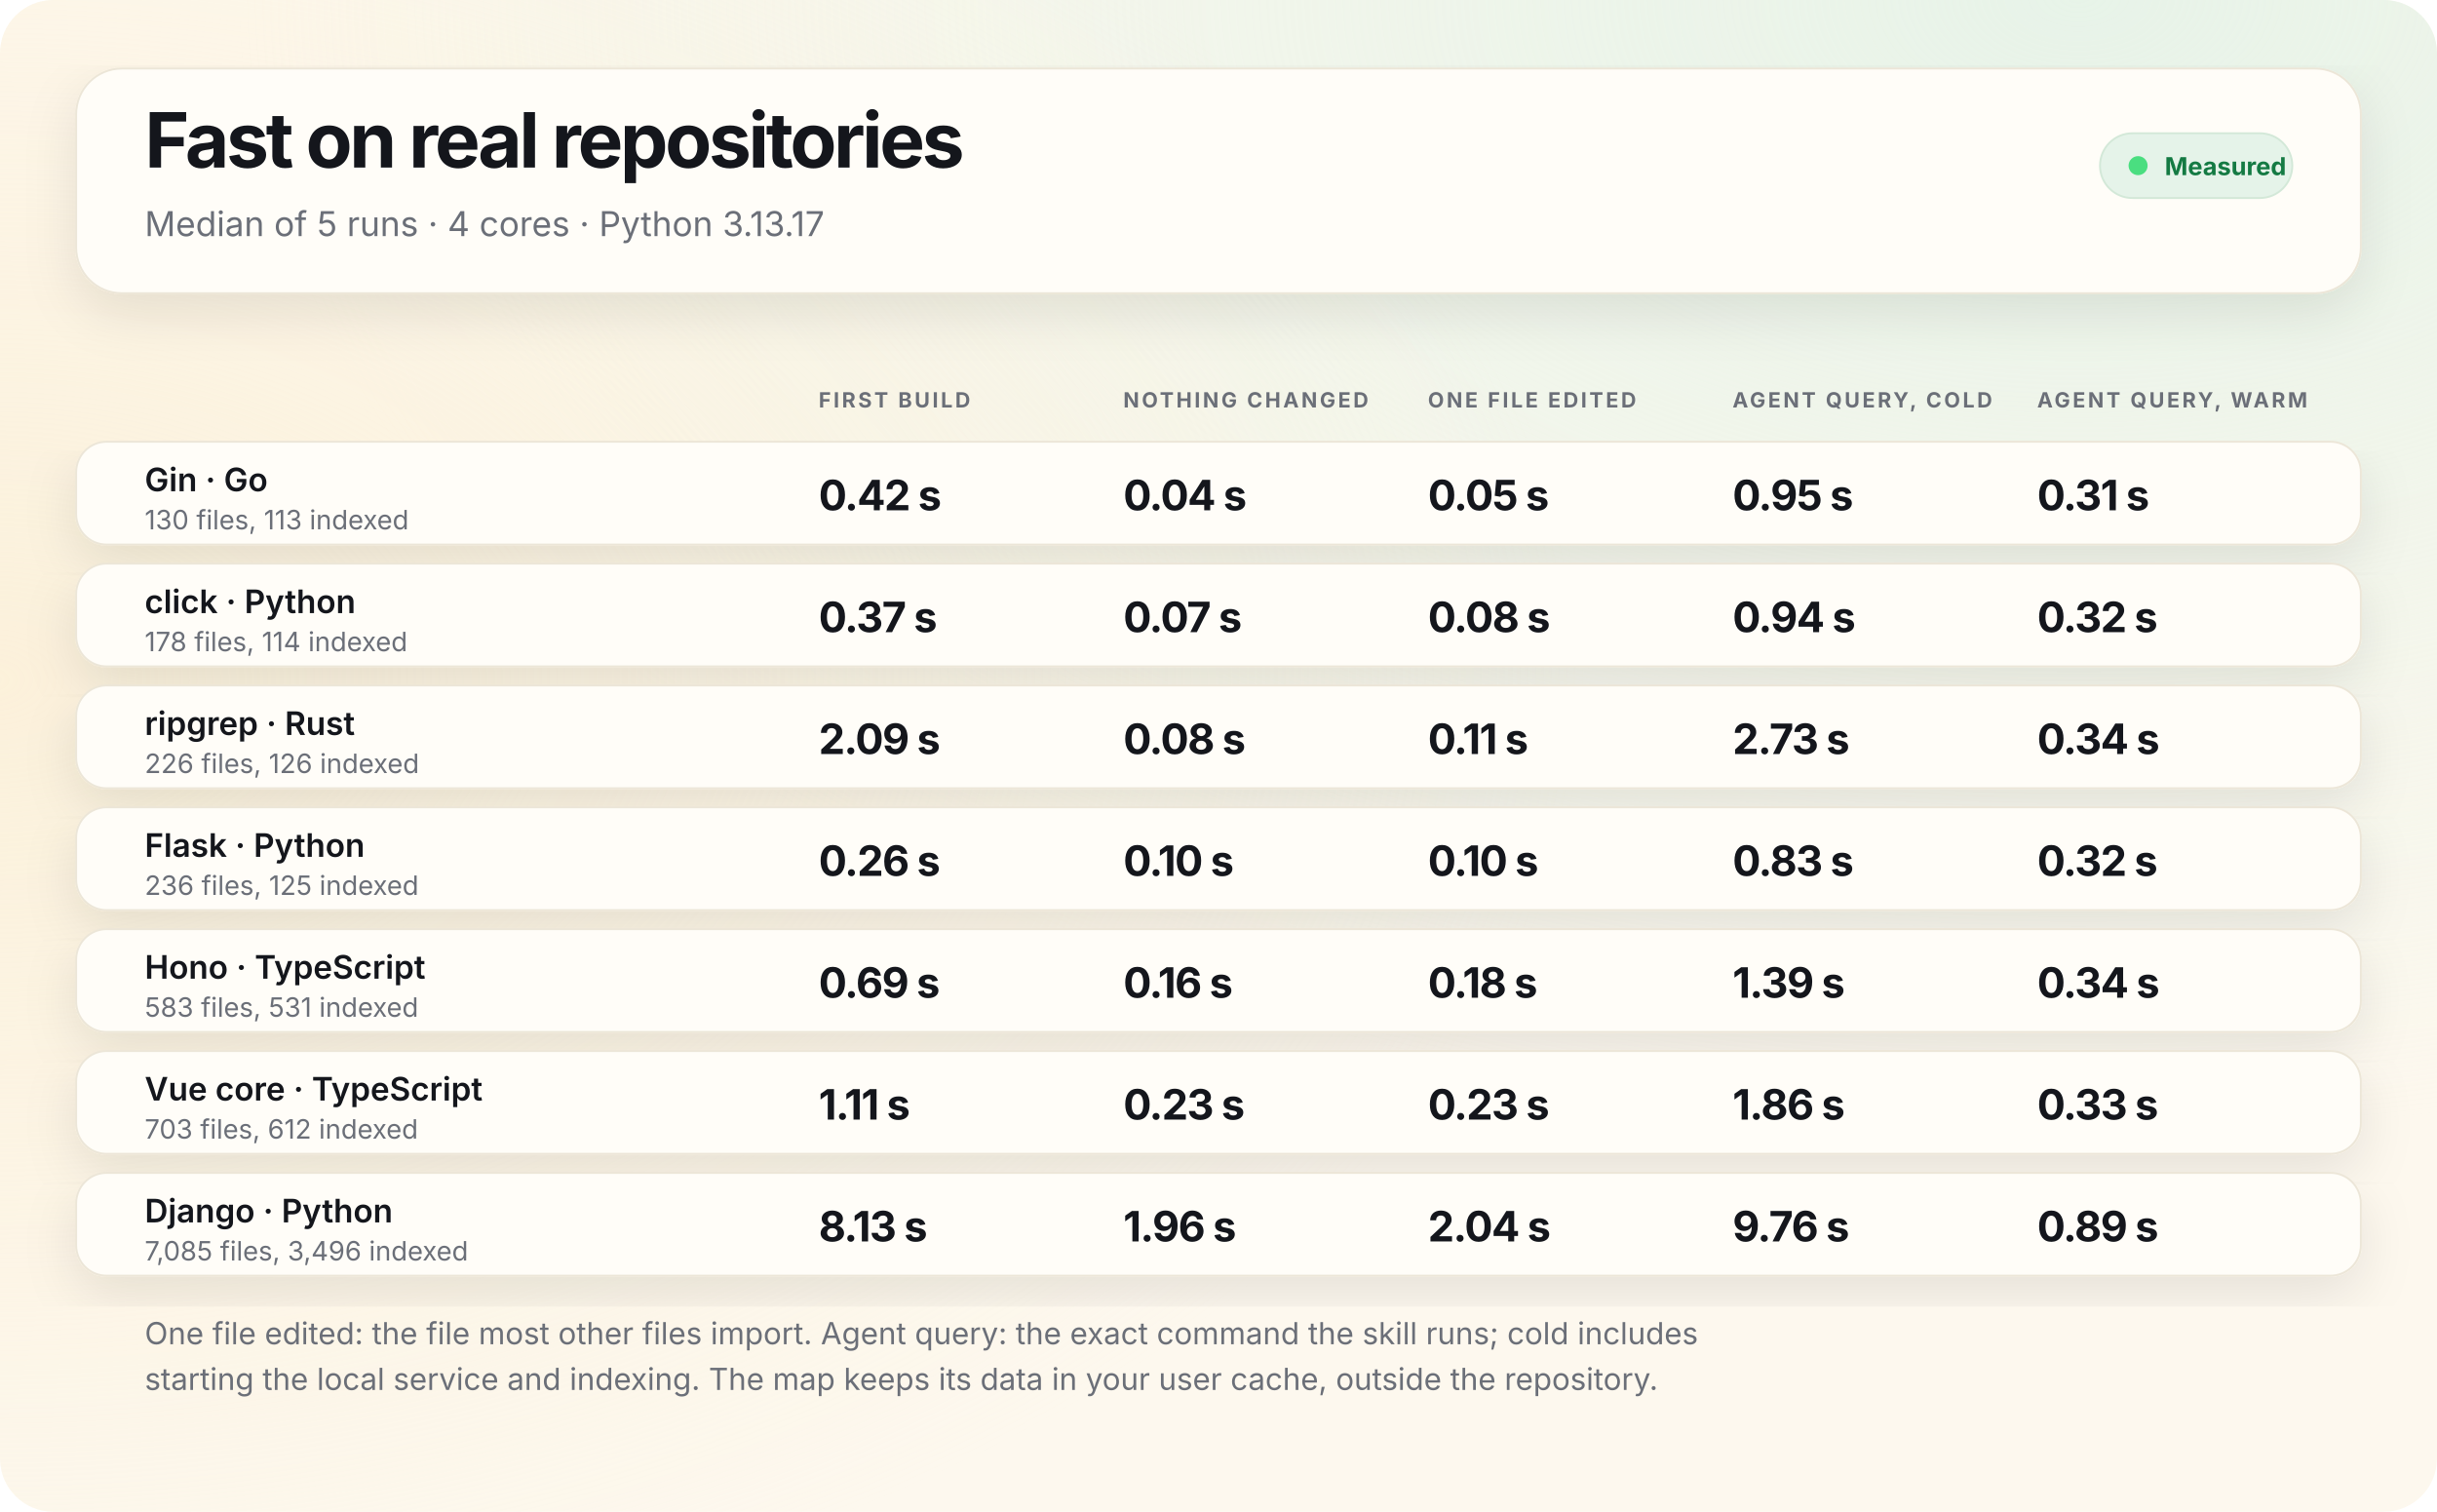
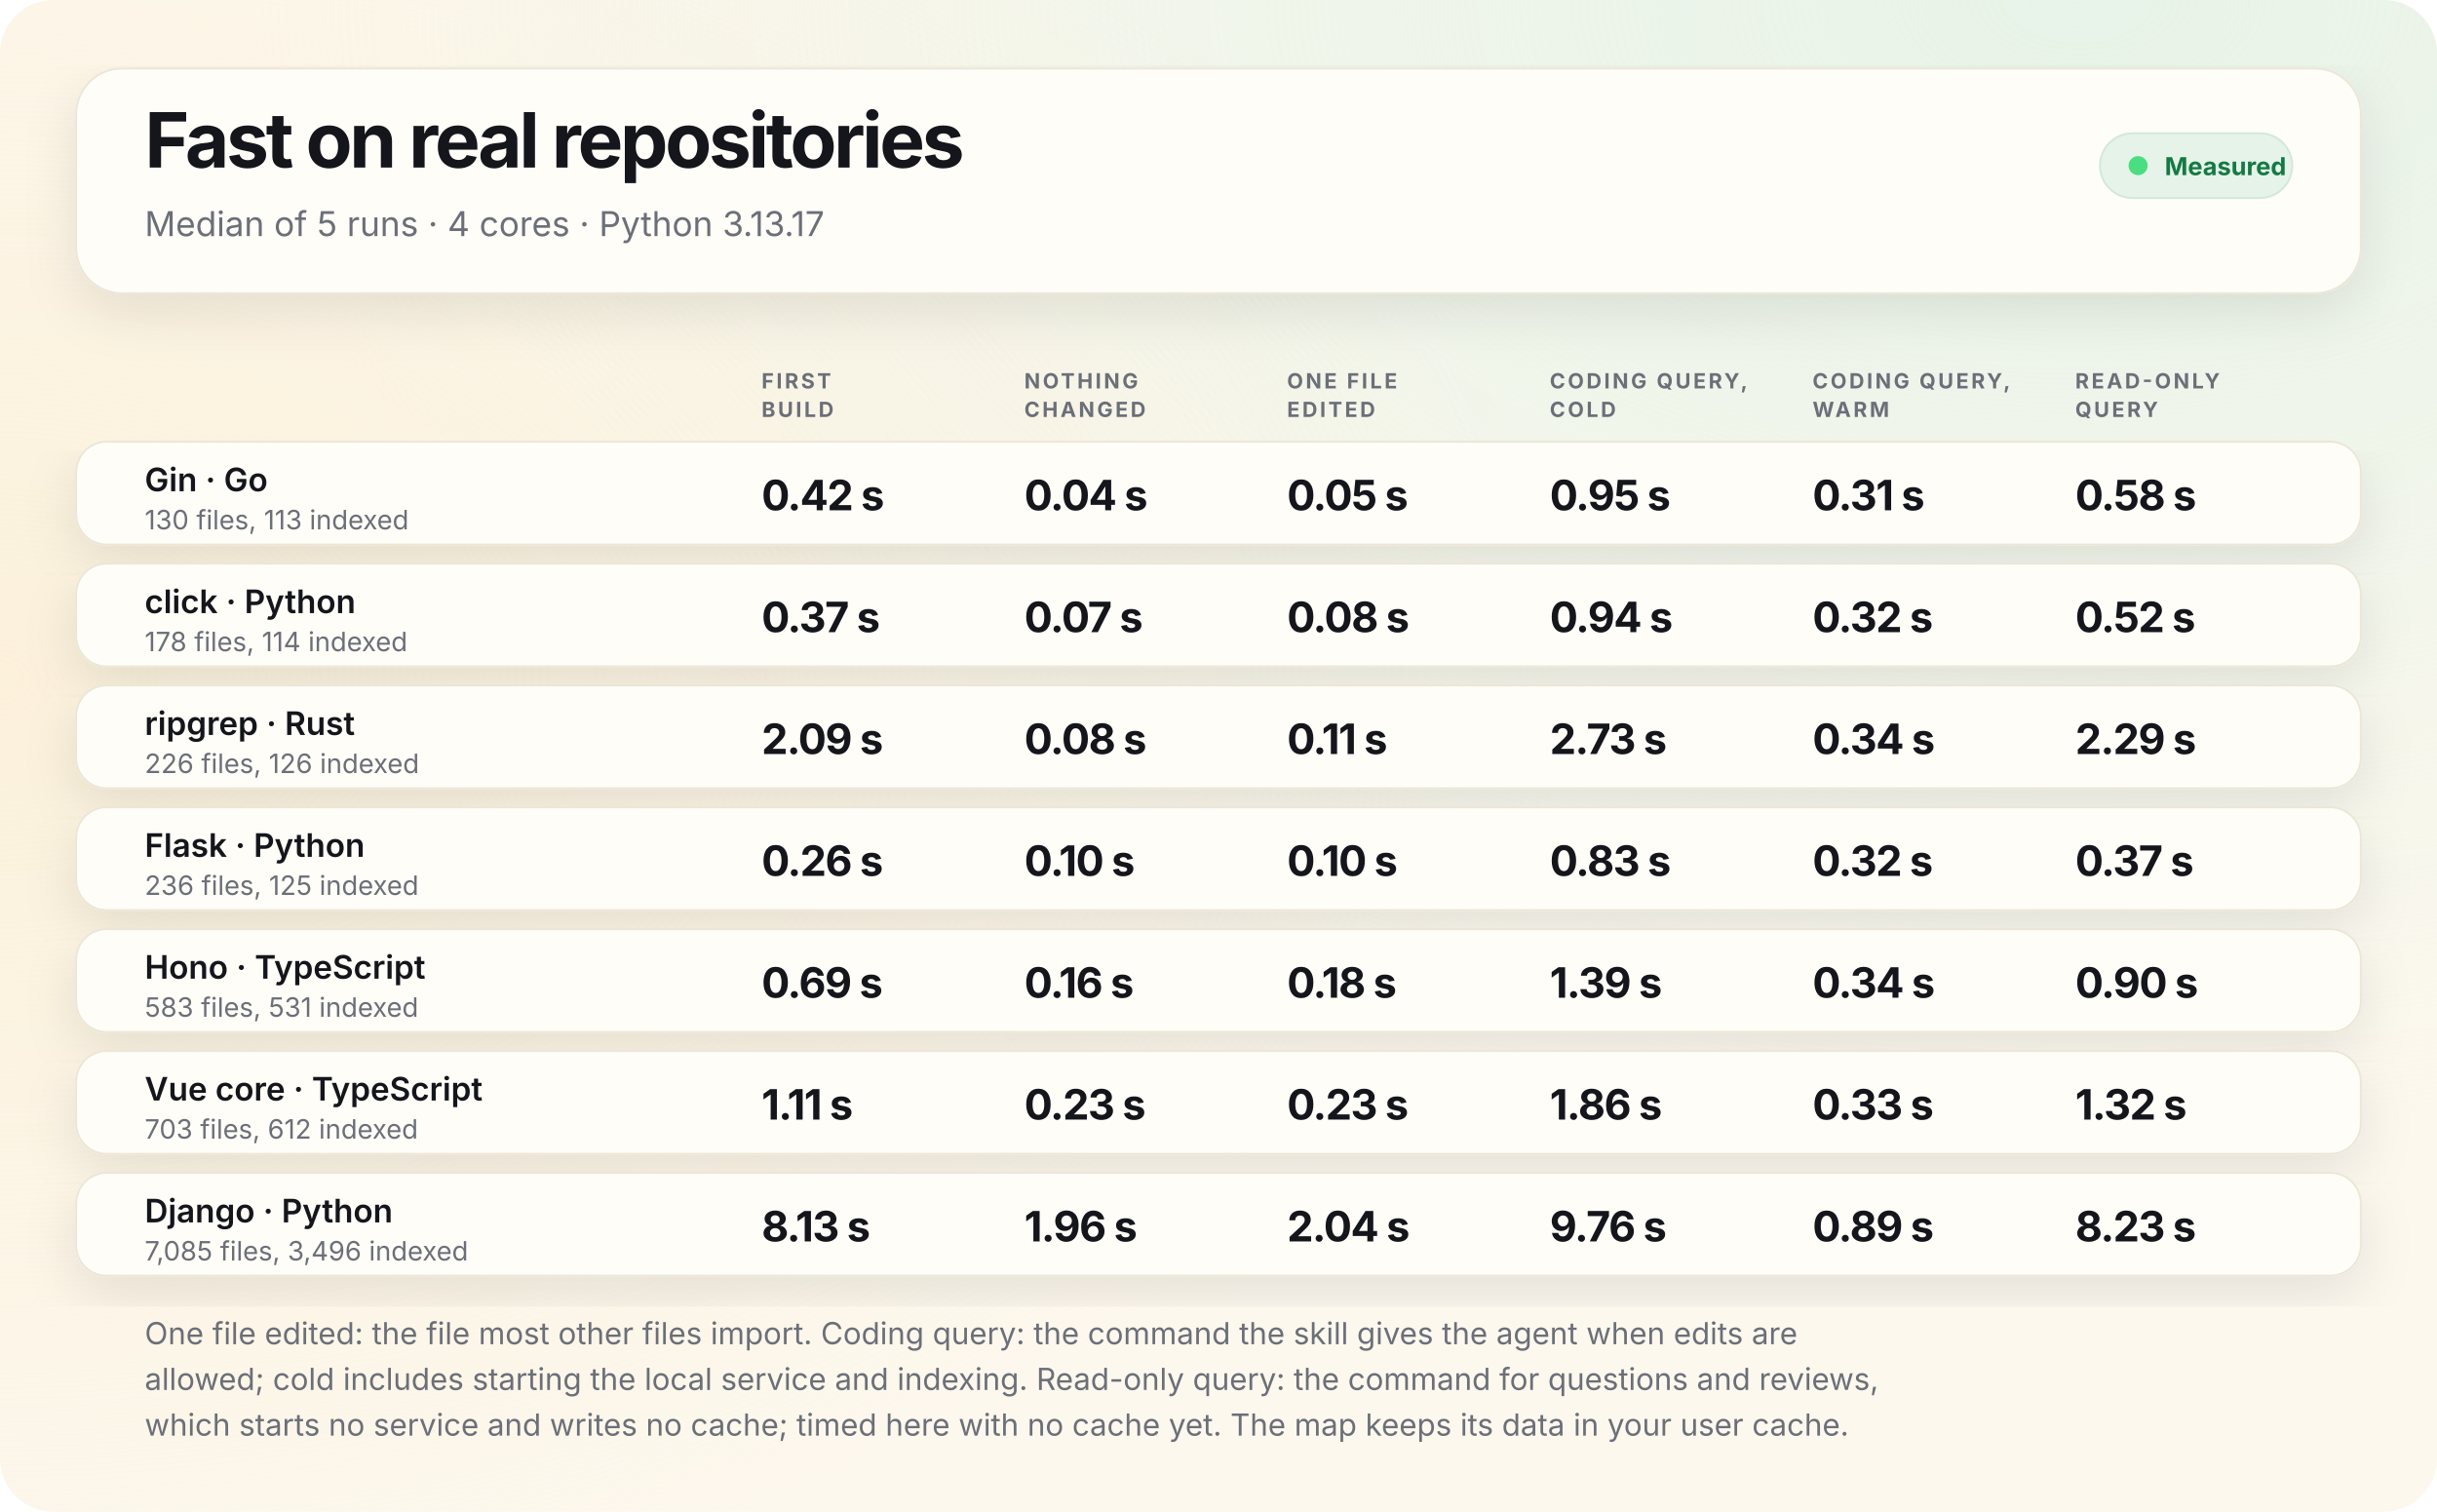
<svg xmlns="http://www.w3.org/2000/svg" width="1280" height="794" viewBox="0 0 1280 794" role="img" aria-labelledby="title desc">
  <defs>
    <radialGradient id="glowGreen" cx="85%" cy="0%" r="75%">
      <stop offset="0" stop-color="#e6f3e8" stop-opacity=".95" />
      <stop offset="1" stop-color="#e6f3e8" stop-opacity="0" />
    </radialGradient>
    <radialGradient id="glowGold" cx="0%" cy="45%" r="65%">
      <stop offset="0" stop-color="#fbefd6" stop-opacity=".8" />
      <stop offset="1" stop-color="#fbefd6" stop-opacity="0" />
    </radialGradient>
    <linearGradient id="accent" x1="0" x2="1">
      <stop stop-color="#147a43" />
      <stop offset="1" stop-color="#2f7a4a" />
    </linearGradient>
    <filter id="shadow" x="-10%" y="-10%" width="120%" height="140%">
      <feDropShadow dx="0" dy="10" stdDeviation="14" flood-color="#14161c" flood-opacity=".09" />
    </filter>
  </defs>
  <style>
text{font-family:Inter,-apple-system,BlinkMacSystemFont,'Segoe UI',Helvetica,Arial,sans-serif;fill:#14161c}
.title{font-size:40px;font-weight:700;letter-spacing:-.04em}
.sub{font-size:18px;fill:#6b6f78}
.head{font-size:13px;font-weight:700;letter-spacing:.12em;fill:#6b6f78}
.headg{font-size:13px;font-weight:700;letter-spacing:.12em;fill:#147a43}
.task{font-size:19px;font-weight:650;letter-spacing:-.01em}
.without{font-size:16px;fill:#6b6f78}
.with{font-size:16px;font-weight:550}
.badge{font-size:13px;font-weight:650;fill:#147a43}
.label{font-size:19px;font-weight:600}
.value{font-size:26px;font-weight:700;letter-spacing:-.03em}
.green{fill:#147a43}
.note{font-size:16px;fill:#6b6f78}
.mono{font-family:ui-monospace,SFMono-Regular,Menlo,Consolas,monospace;font-size:14px;fill:#14161c}
.small{font-size:14px;fill:#6b6f78}
.smallb{font-size:14px;font-weight:650}
.big{font-size:30px;font-weight:700;letter-spacing:-.03em}
.grey{fill:#6b6f78}
</style>
  <rect width="1280" height="794" rx="28" fill="#fdf8ee" />
  <rect width="1280" height="794" rx="28" fill="url(#glowGreen)" />
  <rect width="1280" height="794" rx="28" fill="url(#glowGold)" />
  <rect x="40" y="36" width="1200" height="118" rx="24" fill="#fffdf8" stroke="#ece6d8" filter="url(#shadow)" />
  <text x="76" y="88" class="title">Fast on real repositories</text>
  <text x="76" y="124" class="sub">Median of 5 runs · 4 cores · Python 3.13.17</text>
  <rect x="1103" y="70" width="101" height="34" rx="17" fill="#e5f3e9" stroke="#d3e8d8" />
  <circle cx="1123" cy="87" r="5" fill="#4ade80" />
  <text x="1137" y="92" class="badge">Measured</text>
-   <text x="430" y="214" class="head" style="font-size:11px">FIRST BUILD</text>
-   <text x="590" y="214" class="head" style="font-size:11px">NOTHING CHANGED</text>
-   <text x="750" y="214" class="head" style="font-size:11px">ONE FILE EDITED</text>
-   <text x="910" y="214" class="head" style="font-size:11px">AGENT QUERY, COLD</text>
-   <text x="1070" y="214" class="head" style="font-size:11px">AGENT QUERY, WARM</text>
+   <text x="400" y="204" class="head" style="font-size:11px">FIRST</text>
+   <text x="400" y="219" class="head" style="font-size:11px">BUILD</text>
+   <text x="538" y="204" class="head" style="font-size:11px">NOTHING</text>
+   <text x="538" y="219" class="head" style="font-size:11px">CHANGED</text>
+   <text x="676" y="204" class="head" style="font-size:11px">ONE FILE</text>
+   <text x="676" y="219" class="head" style="font-size:11px">EDITED</text>
+   <text x="814" y="204" class="head" style="font-size:11px">CODING QUERY,</text>
+   <text x="814" y="219" class="head" style="font-size:11px">COLD</text>
+   <text x="952" y="204" class="head" style="font-size:11px">CODING QUERY,</text>
+   <text x="952" y="219" class="head" style="font-size:11px">WARM</text>
+   <text x="1090" y="204" class="head" style="font-size:11px">READ-ONLY</text>
+   <text x="1090" y="219" class="head" style="font-size:11px">QUERY</text>
  <rect x="40" y="232" width="1200" height="54" rx="16" fill="#fffdf8" stroke="#ece6d8" filter="url(#shadow)" />
  <text x="76" y="258" class="label" style="font-size:17px">Gin · Go</text>
  <text x="76" y="278" class="small">130 files, 113 indexed</text>
-   <text x="430" y="268" class="big" style="font-size:22px">0.42 s</text>
-   <text x="590" y="268" class="big" style="font-size:22px">0.04 s</text>
-   <text x="750" y="268" class="big" style="font-size:22px">0.05 s</text>
-   <text x="910" y="268" class="big" style="font-size:22px">0.95 s</text>
-   <text x="1070" y="268" class="big" style="font-size:22px">0.31 s</text>
+   <text x="400" y="268" class="big" style="font-size:22px">0.42 s</text>
+   <text x="538" y="268" class="big" style="font-size:22px">0.04 s</text>
+   <text x="676" y="268" class="big" style="font-size:22px">0.05 s</text>
+   <text x="814" y="268" class="big" style="font-size:22px">0.95 s</text>
+   <text x="952" y="268" class="big" style="font-size:22px">0.31 s</text>
+   <text x="1090" y="268" class="big" style="font-size:22px">0.58 s</text>
  <rect x="40" y="296" width="1200" height="54" rx="16" fill="#fffdf8" stroke="#ece6d8" filter="url(#shadow)" />
  <text x="76" y="322" class="label" style="font-size:17px">click · Python</text>
  <text x="76" y="342" class="small">178 files, 114 indexed</text>
-   <text x="430" y="332" class="big" style="font-size:22px">0.37 s</text>
-   <text x="590" y="332" class="big" style="font-size:22px">0.07 s</text>
-   <text x="750" y="332" class="big" style="font-size:22px">0.08 s</text>
-   <text x="910" y="332" class="big" style="font-size:22px">0.94 s</text>
-   <text x="1070" y="332" class="big" style="font-size:22px">0.32 s</text>
+   <text x="400" y="332" class="big" style="font-size:22px">0.37 s</text>
+   <text x="538" y="332" class="big" style="font-size:22px">0.07 s</text>
+   <text x="676" y="332" class="big" style="font-size:22px">0.08 s</text>
+   <text x="814" y="332" class="big" style="font-size:22px">0.94 s</text>
+   <text x="952" y="332" class="big" style="font-size:22px">0.32 s</text>
+   <text x="1090" y="332" class="big" style="font-size:22px">0.52 s</text>
  <rect x="40" y="360" width="1200" height="54" rx="16" fill="#fffdf8" stroke="#ece6d8" filter="url(#shadow)" />
  <text x="76" y="386" class="label" style="font-size:17px">ripgrep · Rust</text>
  <text x="76" y="406" class="small">226 files, 126 indexed</text>
-   <text x="430" y="396" class="big" style="font-size:22px">2.09 s</text>
-   <text x="590" y="396" class="big" style="font-size:22px">0.08 s</text>
-   <text x="750" y="396" class="big" style="font-size:22px">0.11 s</text>
-   <text x="910" y="396" class="big" style="font-size:22px">2.73 s</text>
-   <text x="1070" y="396" class="big" style="font-size:22px">0.34 s</text>
+   <text x="400" y="396" class="big" style="font-size:22px">2.09 s</text>
+   <text x="538" y="396" class="big" style="font-size:22px">0.08 s</text>
+   <text x="676" y="396" class="big" style="font-size:22px">0.11 s</text>
+   <text x="814" y="396" class="big" style="font-size:22px">2.73 s</text>
+   <text x="952" y="396" class="big" style="font-size:22px">0.34 s</text>
+   <text x="1090" y="396" class="big" style="font-size:22px">2.29 s</text>
  <rect x="40" y="424" width="1200" height="54" rx="16" fill="#fffdf8" stroke="#ece6d8" filter="url(#shadow)" />
  <text x="76" y="450" class="label" style="font-size:17px">Flask · Python</text>
  <text x="76" y="470" class="small">236 files, 125 indexed</text>
-   <text x="430" y="460" class="big" style="font-size:22px">0.26 s</text>
-   <text x="590" y="460" class="big" style="font-size:22px">0.10 s</text>
-   <text x="750" y="460" class="big" style="font-size:22px">0.10 s</text>
-   <text x="910" y="460" class="big" style="font-size:22px">0.83 s</text>
-   <text x="1070" y="460" class="big" style="font-size:22px">0.32 s</text>
+   <text x="400" y="460" class="big" style="font-size:22px">0.26 s</text>
+   <text x="538" y="460" class="big" style="font-size:22px">0.10 s</text>
+   <text x="676" y="460" class="big" style="font-size:22px">0.10 s</text>
+   <text x="814" y="460" class="big" style="font-size:22px">0.83 s</text>
+   <text x="952" y="460" class="big" style="font-size:22px">0.32 s</text>
+   <text x="1090" y="460" class="big" style="font-size:22px">0.37 s</text>
  <rect x="40" y="488" width="1200" height="54" rx="16" fill="#fffdf8" stroke="#ece6d8" filter="url(#shadow)" />
  <text x="76" y="514" class="label" style="font-size:17px">Hono · TypeScript</text>
  <text x="76" y="534" class="small">583 files, 531 indexed</text>
-   <text x="430" y="524" class="big" style="font-size:22px">0.69 s</text>
-   <text x="590" y="524" class="big" style="font-size:22px">0.16 s</text>
-   <text x="750" y="524" class="big" style="font-size:22px">0.18 s</text>
-   <text x="910" y="524" class="big" style="font-size:22px">1.39 s</text>
-   <text x="1070" y="524" class="big" style="font-size:22px">0.34 s</text>
+   <text x="400" y="524" class="big" style="font-size:22px">0.69 s</text>
+   <text x="538" y="524" class="big" style="font-size:22px">0.16 s</text>
+   <text x="676" y="524" class="big" style="font-size:22px">0.18 s</text>
+   <text x="814" y="524" class="big" style="font-size:22px">1.39 s</text>
+   <text x="952" y="524" class="big" style="font-size:22px">0.34 s</text>
+   <text x="1090" y="524" class="big" style="font-size:22px">0.90 s</text>
  <rect x="40" y="552" width="1200" height="54" rx="16" fill="#fffdf8" stroke="#ece6d8" filter="url(#shadow)" />
  <text x="76" y="578" class="label" style="font-size:17px">Vue core · TypeScript</text>
  <text x="76" y="598" class="small">703 files, 612 indexed</text>
-   <text x="430" y="588" class="big" style="font-size:22px">1.11 s</text>
-   <text x="590" y="588" class="big" style="font-size:22px">0.23 s</text>
-   <text x="750" y="588" class="big" style="font-size:22px">0.23 s</text>
-   <text x="910" y="588" class="big" style="font-size:22px">1.86 s</text>
-   <text x="1070" y="588" class="big" style="font-size:22px">0.33 s</text>
+   <text x="400" y="588" class="big" style="font-size:22px">1.11 s</text>
+   <text x="538" y="588" class="big" style="font-size:22px">0.23 s</text>
+   <text x="676" y="588" class="big" style="font-size:22px">0.23 s</text>
+   <text x="814" y="588" class="big" style="font-size:22px">1.86 s</text>
+   <text x="952" y="588" class="big" style="font-size:22px">0.33 s</text>
+   <text x="1090" y="588" class="big" style="font-size:22px">1.32 s</text>
  <rect x="40" y="616" width="1200" height="54" rx="16" fill="#fffdf8" stroke="#ece6d8" filter="url(#shadow)" />
  <text x="76" y="642" class="label" style="font-size:17px">Django · Python</text>
  <text x="76" y="662" class="small">7,085 files, 3,496 indexed</text>
-   <text x="430" y="652" class="big" style="font-size:22px">8.13 s</text>
-   <text x="590" y="652" class="big" style="font-size:22px">1.96 s</text>
-   <text x="750" y="652" class="big" style="font-size:22px">2.04 s</text>
-   <text x="910" y="652" class="big" style="font-size:22px">9.76 s</text>
-   <text x="1070" y="652" class="big" style="font-size:22px">0.89 s</text>
-   <text x="76" y="706" class="note">One file edited: the file most other files import. Agent query: the exact command the skill runs; cold includes</text>
-   <text x="76" y="730" class="note">starting the local service and indexing. The map keeps its data in your user cache, outside the repository.</text>
+   <text x="400" y="652" class="big" style="font-size:22px">8.13 s</text>
+   <text x="538" y="652" class="big" style="font-size:22px">1.96 s</text>
+   <text x="676" y="652" class="big" style="font-size:22px">2.04 s</text>
+   <text x="814" y="652" class="big" style="font-size:22px">9.76 s</text>
+   <text x="952" y="652" class="big" style="font-size:22px">0.89 s</text>
+   <text x="1090" y="652" class="big" style="font-size:22px">8.23 s</text>
+   <text x="76" y="706" class="note">One file edited: the file most other files import. Coding query: the command the skill gives the agent when edits are</text>
+   <text x="76" y="730" class="note">allowed; cold includes starting the local service and indexing. Read-only query: the command for questions and reviews,</text>
+   <text x="76" y="754" class="note">which starts no service and writes no cache; timed here with no cache yet. The map keeps its data in your user cache.</text>
</svg>
